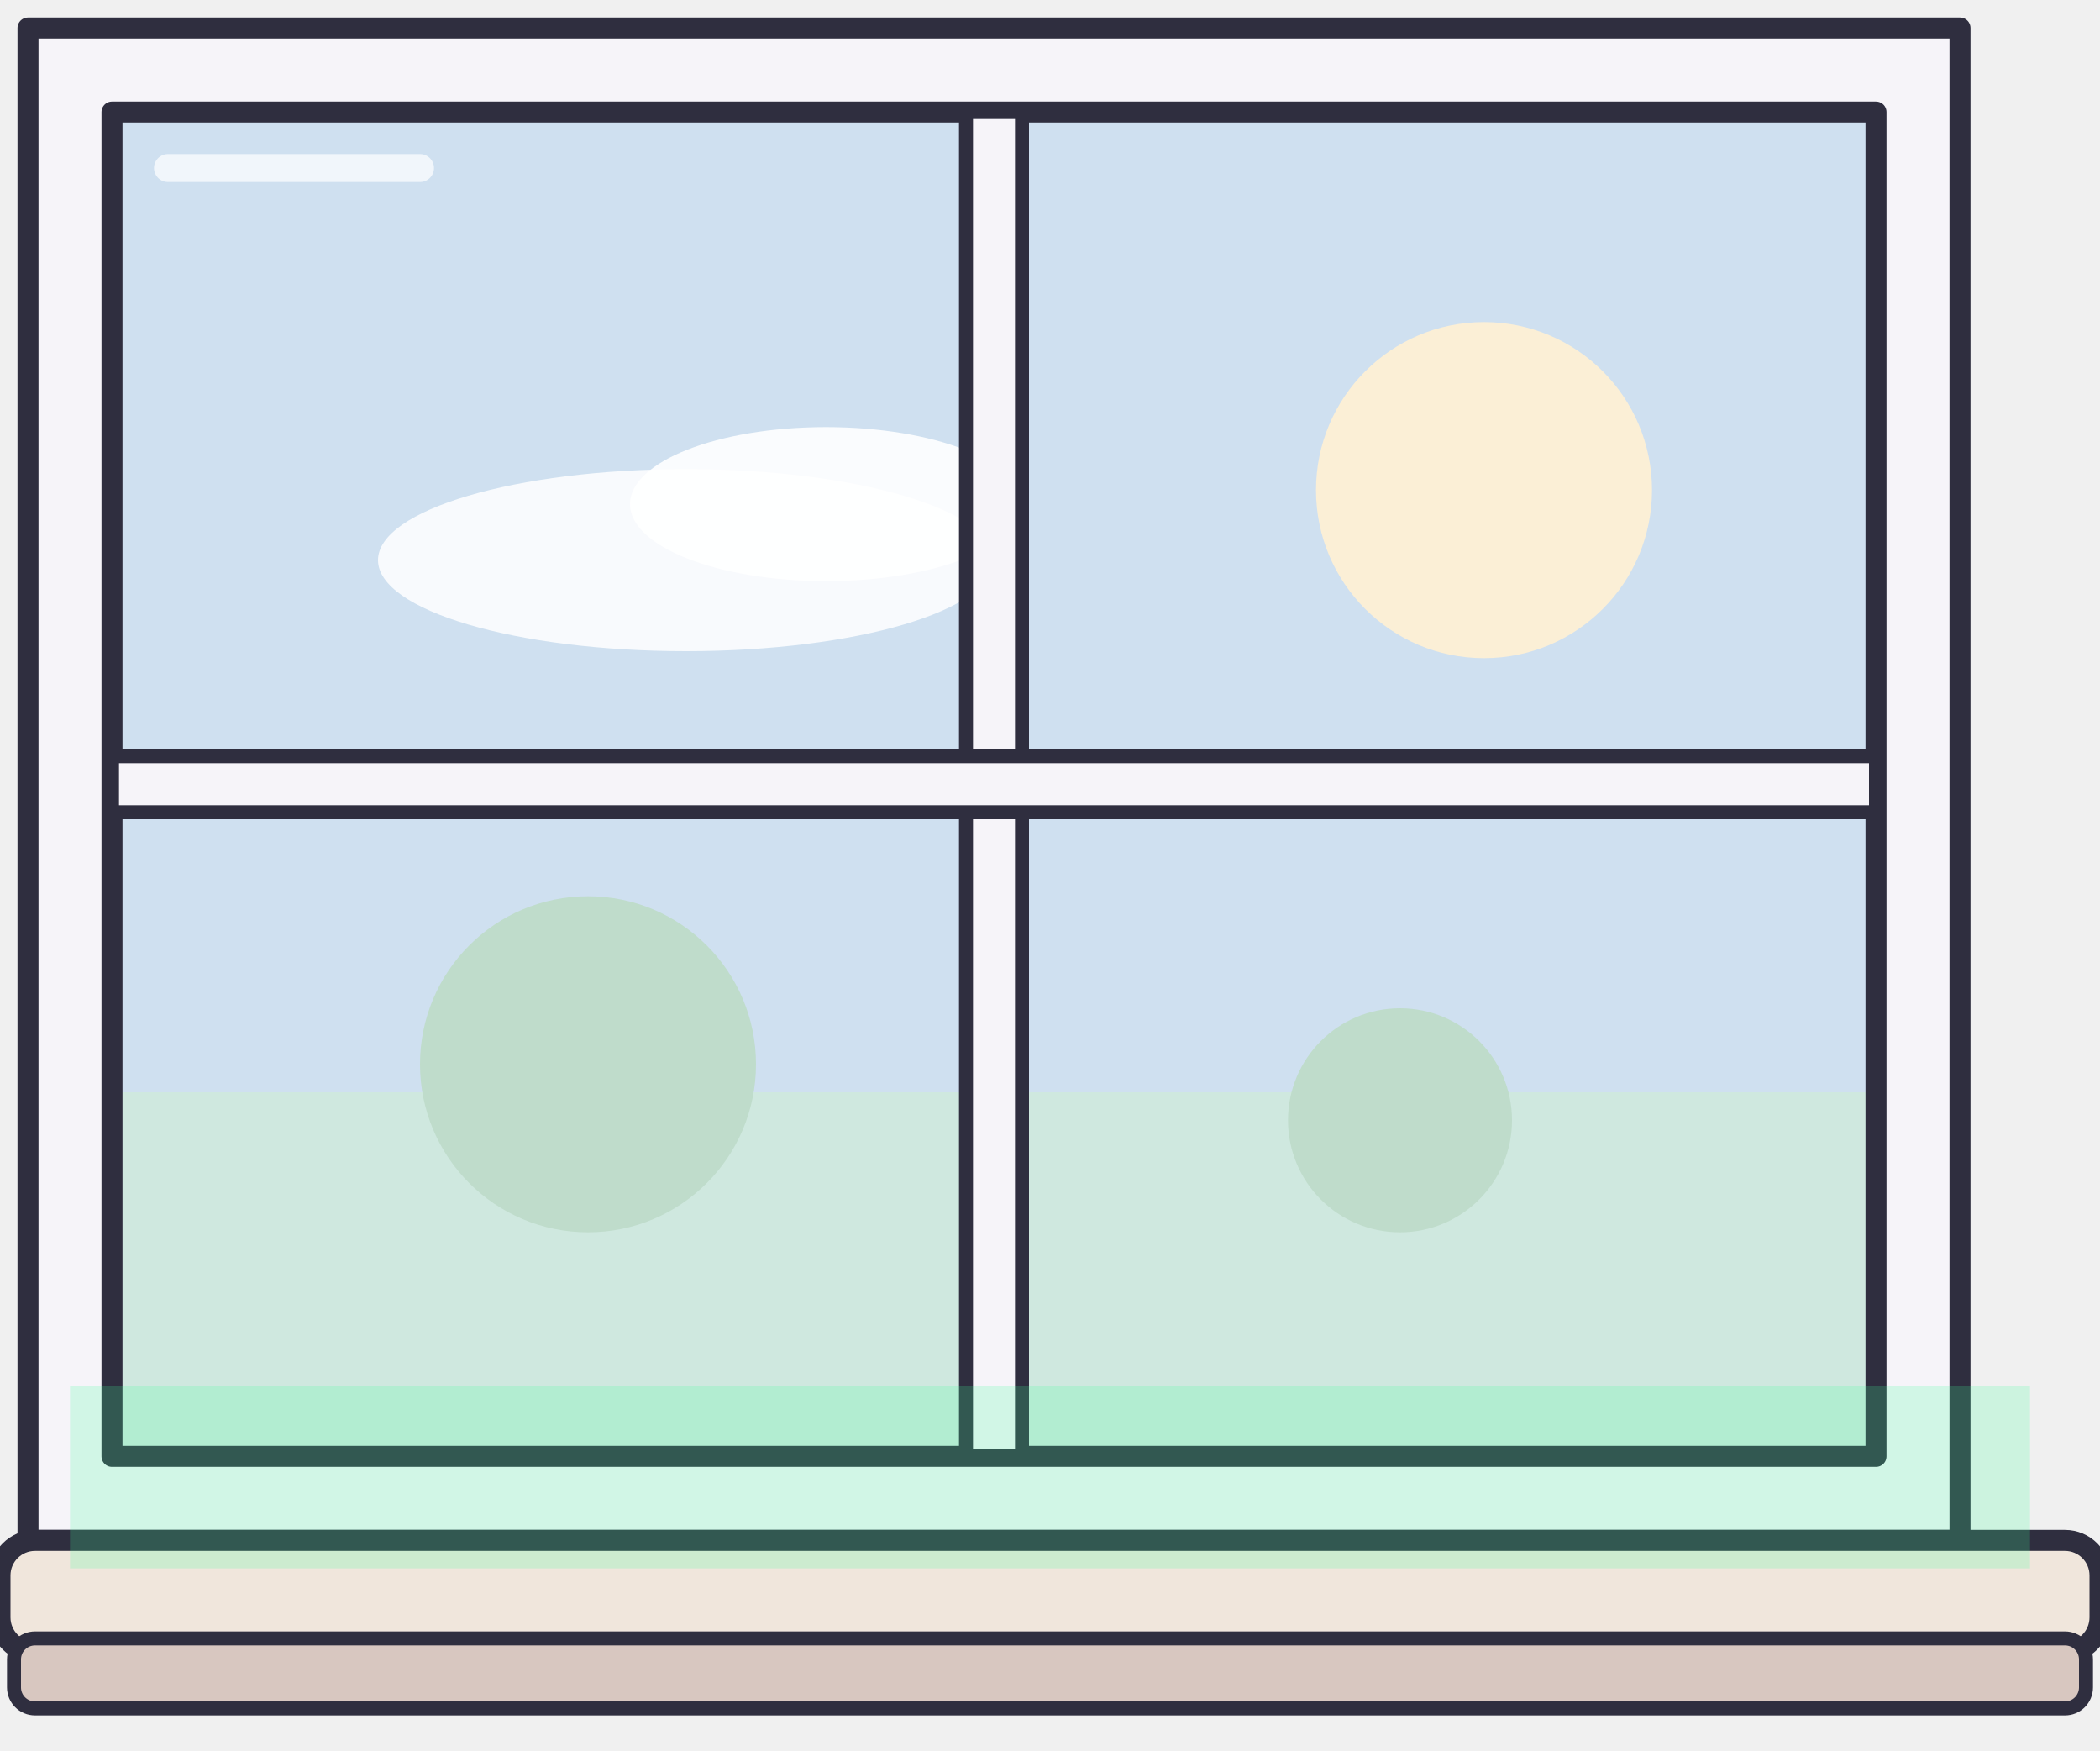
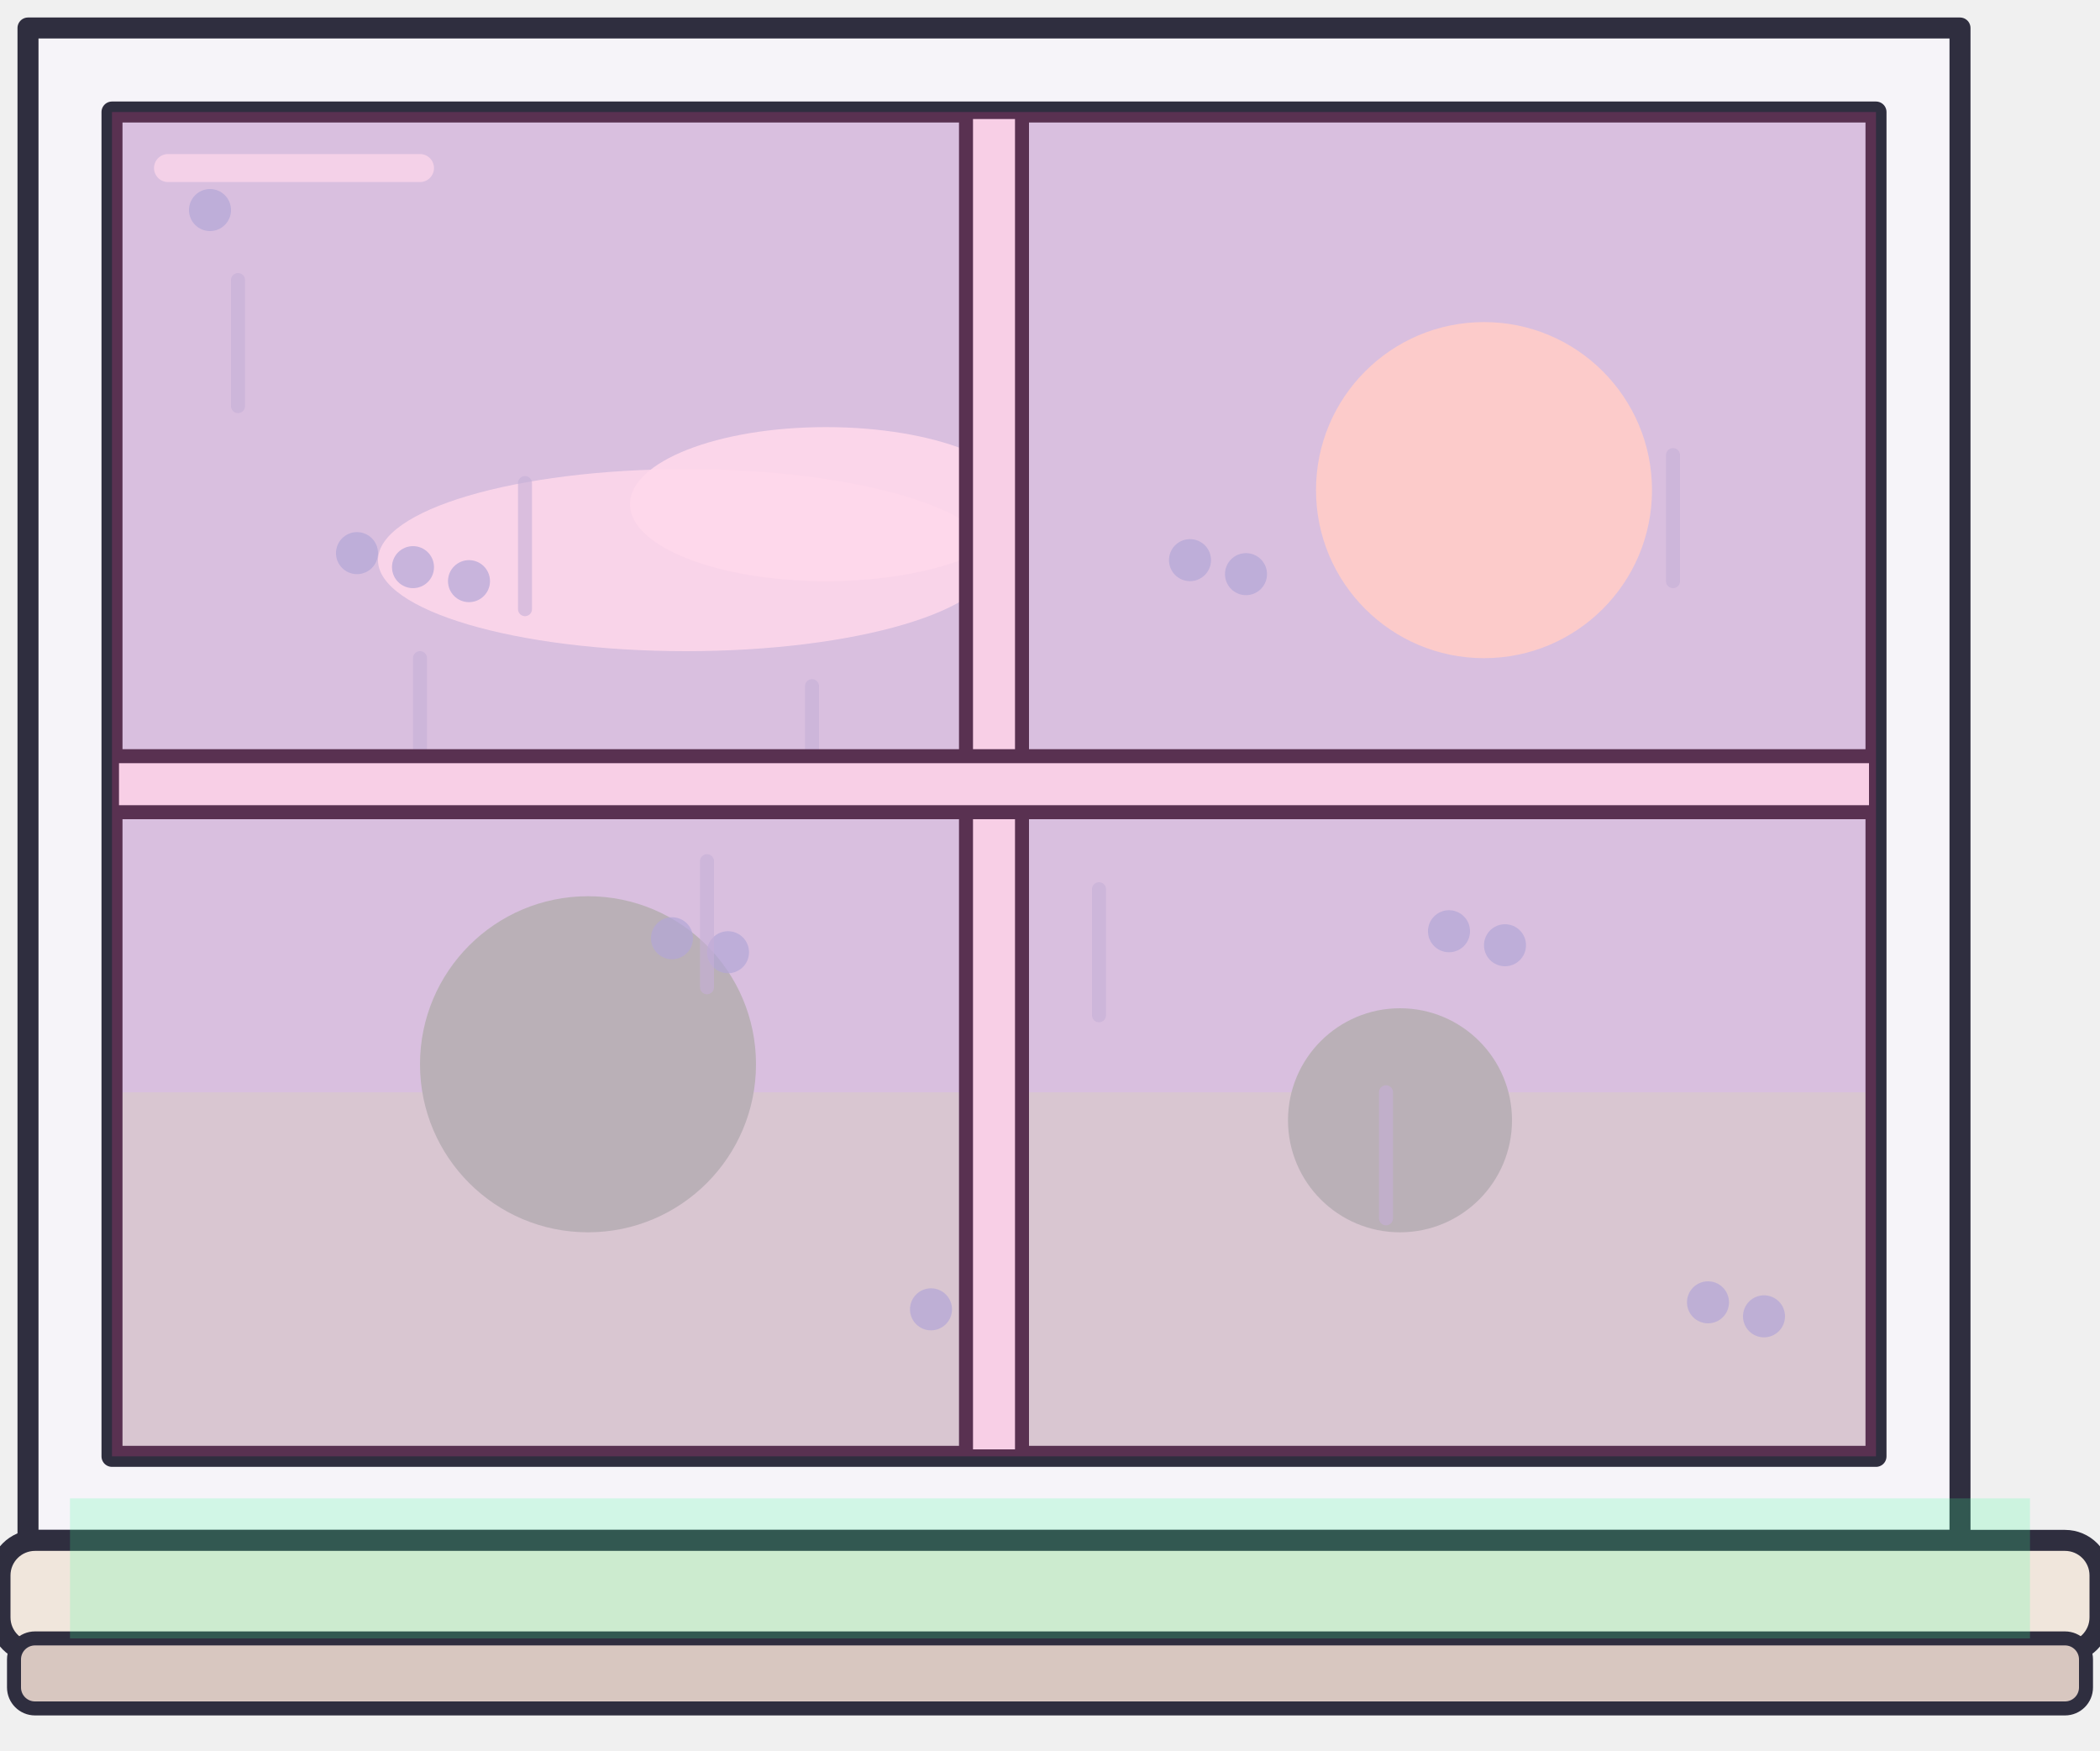
<svg xmlns="http://www.w3.org/2000/svg" viewBox="0 0 300 250" width="300" height="250">
  <g id="obloha">
-     <rect x="16" y="16" width="252" height="192" fill="#CFE0F0" />
-     <circle cx="212" cy="70" r="24" fill="#FBEFD6" />
-     <ellipse cx="98" cy="80" rx="44" ry="13" fill="#FFFFFF" opacity="0.85" />
-     <ellipse cx="118" cy="72" rx="28" ry="11" fill="#FFFFFF" opacity="0.9" />
-     <rect x="16" y="156" width="252" height="52" fill="#CFE8DF" />
-     <circle cx="84" cy="152" r="24" fill="#BFDCCB" />
-     <circle cx="200" cy="160" r="16" fill="#BFDCCB" />
+     <rect x="16" y="16" width="252" height="192" fill="#CFE0F0" stroke="none" />
+     <circle cx="212" cy="70" r="24" fill="#FBEFD6" stroke="none" />
+     <ellipse cx="98" cy="80" rx="44" ry="13" fill="#FFFFFF" stroke="none" opacity="0.85" />
+     <ellipse cx="118" cy="72" rx="28" ry="11" fill="#FFFFFF" stroke="none" opacity="0.9" />
+     <rect x="16" y="156" width="252" height="52" fill="#CFE8DF" stroke="none" />
+     <circle cx="84" cy="152" r="24" fill="#A9CDBE" stroke="none" />
+     <circle cx="200" cy="160" r="16" fill="#A9CDBE" stroke="none" />
+   </g>
+   <g id="stav: kapky" data-state="hidden">
+     <circle cx="30" cy="30" r="3" fill="#9FC0E6" stroke="none" opacity="0.7" />
+     <circle cx="67" cy="83" r="3" fill="#9FC0E6" stroke="none" opacity="0.7" />
+     <circle cx="104" cy="136" r="3" fill="#9FC0E6" stroke="none" opacity="0.7" />
+     <circle cx="141" cy="189" r="3" fill="#9FC0E6" stroke="none" opacity="0.7" />
+     <circle cx="178" cy="82" r="3" fill="#9FC0E6" stroke="none" opacity="0.7" />
+     <circle cx="215" cy="135" r="3" fill="#9FC0E6" stroke="none" opacity="0.7" />
+     <circle cx="252" cy="188" r="3" fill="#9FC0E6" stroke="none" opacity="0.7" />
+     <circle cx="59" cy="81" r="3" fill="#9FC0E6" stroke="none" opacity="0.7" />
+     <circle cx="96" cy="134" r="3" fill="#9FC0E6" stroke="none" opacity="0.7" />
+     <circle cx="133" cy="187" r="3" fill="#9FC0E6" stroke="none" opacity="0.7" />
+     <circle cx="170" cy="80" r="3" fill="#9FC0E6" stroke="none" opacity="0.7" />
+     <circle cx="207" cy="133" r="3" fill="#9FC0E6" stroke="none" opacity="0.7" />
+     <circle cx="244" cy="186" r="3" fill="#9FC0E6" stroke="none" opacity="0.7" />
+     <circle cx="51" cy="79" r="3" fill="#9FC0E6" stroke="none" opacity="0.7" />
+     <path d="M 34 40 L 34 58" stroke="#B7CBE6" stroke-width="2" stroke-linejoin="round" stroke-linecap="round" opacity="0.6" />
+     <path d="M 75 69 L 75 87" stroke="#B7CBE6" stroke-width="2" stroke-linejoin="round" stroke-linecap="round" opacity="0.6" />
+     <path d="M 116 98 L 116 116" stroke="#B7CBE6" stroke-width="2" stroke-linejoin="round" stroke-linecap="round" opacity="0.6" />
+     <path d="M 157 127 L 157 145" stroke="#B7CBE6" stroke-width="2" stroke-linejoin="round" stroke-linecap="round" opacity="0.6" />
+     <path d="M 198 156 L 198 174" stroke="#B7CBE6" stroke-width="2" stroke-linejoin="round" stroke-linecap="round" opacity="0.6" />
+     <path d="M 239 65 L 239 83" stroke="#B7CBE6" stroke-width="2" stroke-linejoin="round" stroke-linecap="round" opacity="0.6" />
+     <path d="M 60 94 L 60 112" stroke="#B7CBE6" stroke-width="2" stroke-linejoin="round" stroke-linecap="round" opacity="0.6" />
+     <path d="M 101 123 L 101 141" stroke="#B7CBE6" stroke-width="2" stroke-linejoin="round" stroke-linecap="round" opacity="0.6" />
  </g>
  <g id="rám">
-     <path d="M 4 4 H 280 V 220 H 4 Z M 16 16 V 208 H 268 V 16 Z" fill="#F6F4F9" fill-rule="evenodd" stroke="#2F2E3F" stroke-width="3" stroke-linejoin="round" />
-     <rect x="138" y="16" width="8" height="192" fill="#F6F4F9" stroke="#2F2E3F" stroke-width="2" />
-     <rect x="16" y="108" width="252" height="8" fill="#F6F4F9" stroke="#2F2E3F" stroke-width="2" />
-     <path d="M 24 24 L 60 24" stroke="#FFFFFF" stroke-width="4" opacity="0.7" stroke-linecap="round" />
+     <path d="M 4 4 H 280 V 220 H 4 Z M 16 16 V 208 H 268 V 16 Z" fill="#F6F4F9" stroke="#2F2E3F" stroke-width="3" stroke-linejoin="round" stroke-linecap="round" fill-rule="evenodd" />
+     <rect x="138" y="16" width="8" height="192" fill="#F6F4F9" stroke="#2F2E3F" stroke-width="2" stroke-linejoin="round" stroke-linecap="round" />
+     <rect x="16" y="108" width="252" height="8" fill="#F6F4F9" stroke="#2F2E3F" stroke-width="2" stroke-linejoin="round" stroke-linecap="round" />
+     <path d="M 24 24 L 60 24" fill="none" stroke="#FFFFFF" stroke-width="4" stroke-linejoin="round" stroke-linecap="round" opacity="0.7" />
  </g>
  <g id="parapet">
-     <rect x="0" y="220" width="300" height="16" rx="5" fill="#F0E6DC" stroke="#2F2E3F" stroke-width="3" />
-     <rect x="2" y="234" width="296" height="10" rx="3" fill="#D8C7C0" stroke="#2F2E3F" stroke-width="2" />
+     <rect x="0" y="220" width="300" height="16" rx="5" fill="#F0E6DC" stroke="#2F2E3F" stroke-width="3" stroke-linejoin="round" stroke-linecap="round" />
+     <rect x="2" y="234" width="296" height="10" rx="3" fill="#D8C7C0" stroke="#2F2E3F" stroke-width="2" stroke-linejoin="round" stroke-linecap="round" />
  </g>
-   <rect id="@plošina" x="10" y="198" width="280" height="26" fill="#3DFF9A" opacity="0.2" />
+   <rect id="@plošina" x="10" y="214" width="280" height="20" fill="#3DFF9A" opacity="0.2" />
+   <rect id="@dotyk" x="16" y="16" width="252" height="192" fill="#FF3D9A" opacity="0.2" />
</svg>
